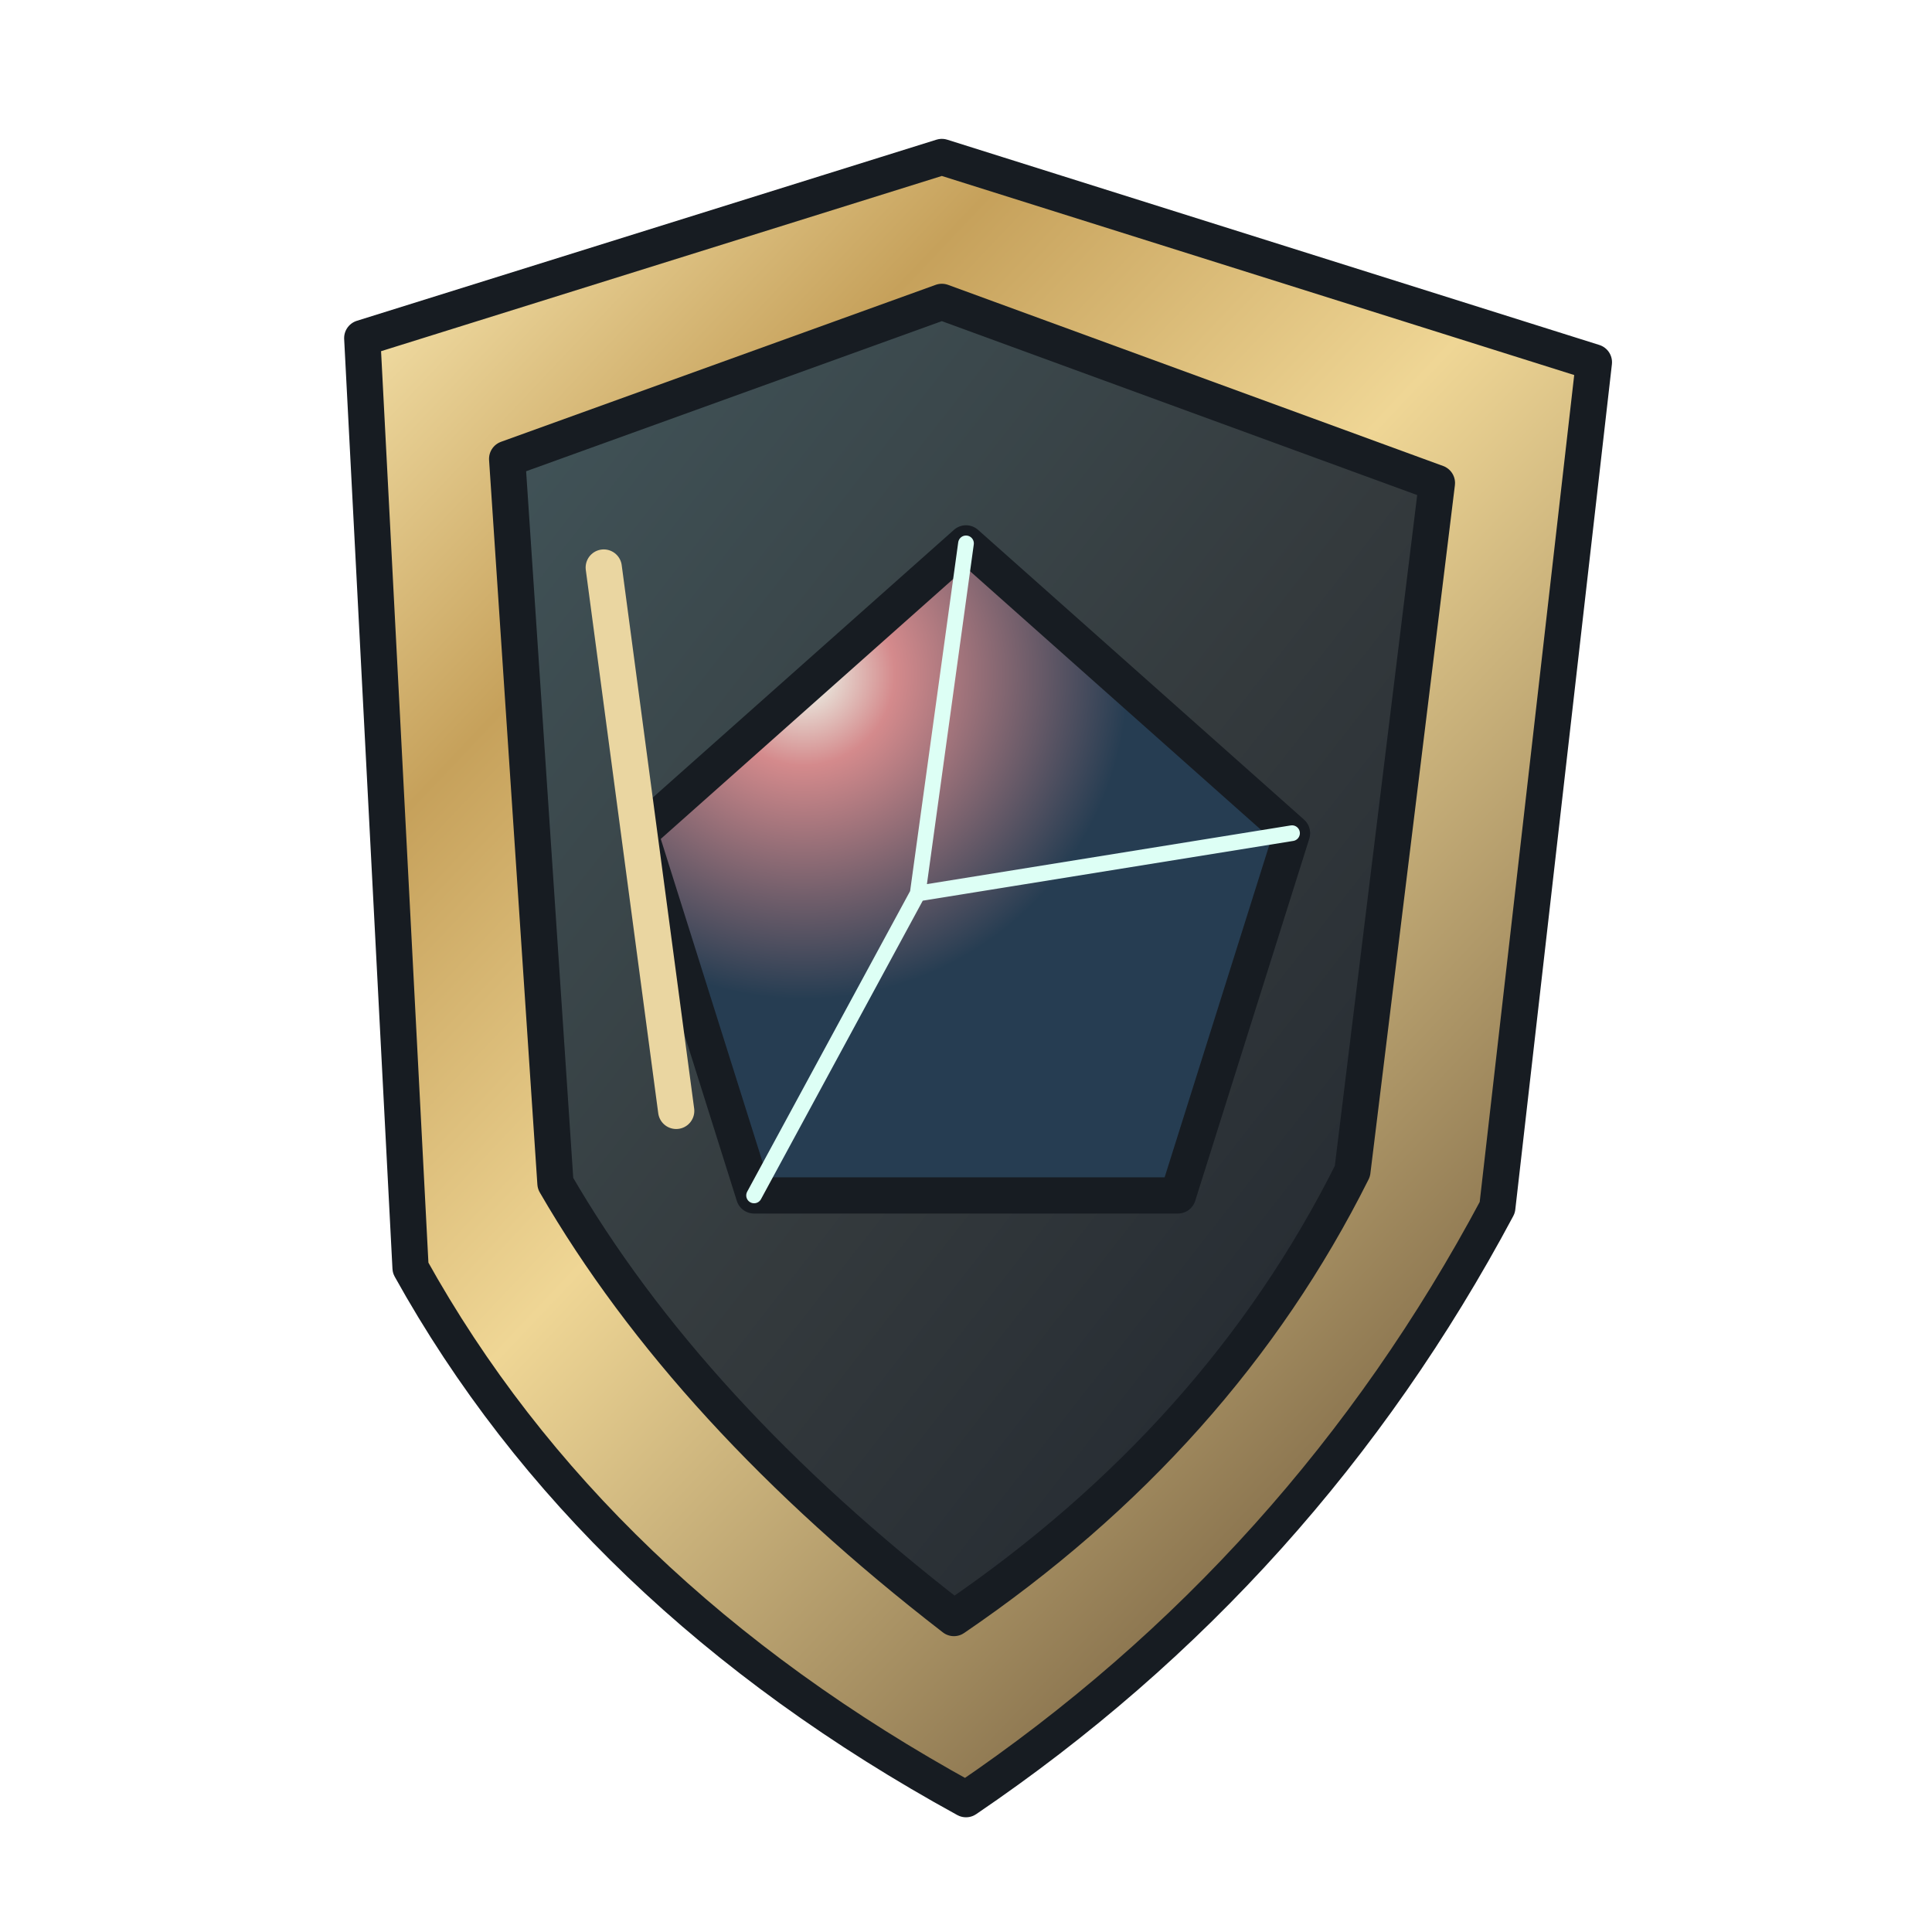
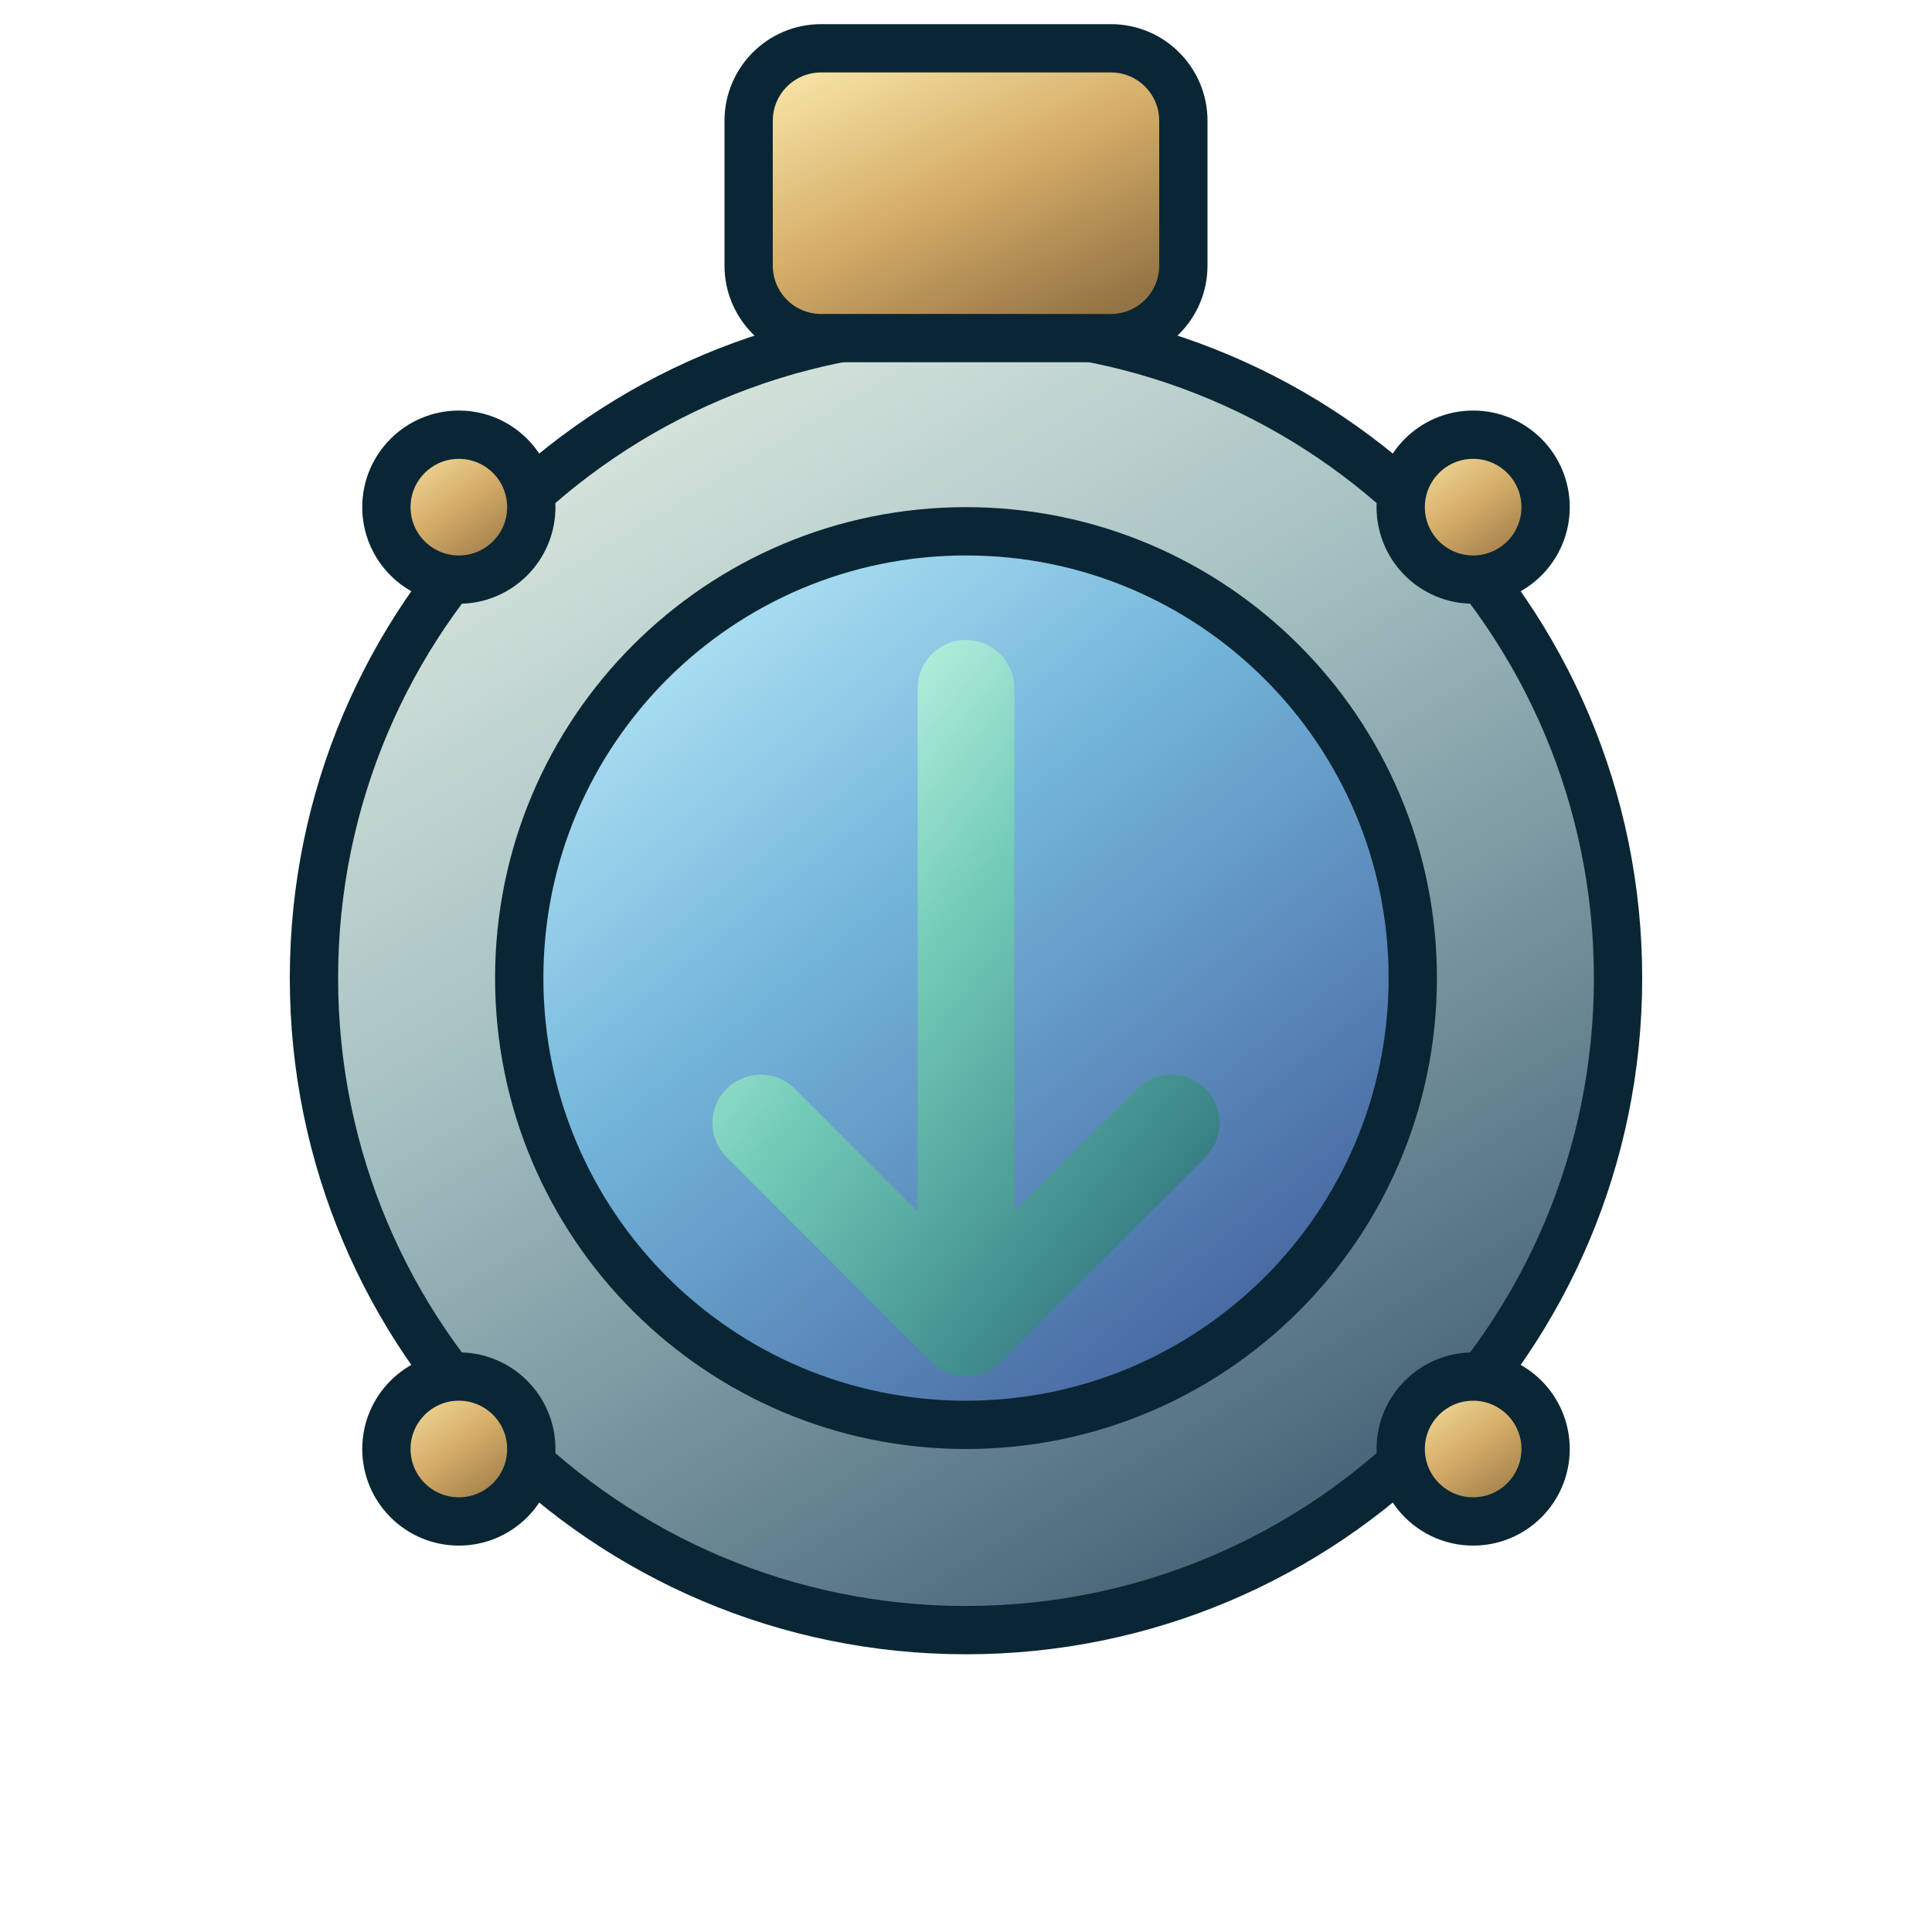
- <svg xmlns="http://www.w3.org/2000/svg" viewBox="0 0 160 160">
+ <svg xmlns="http://www.w3.org/2000/svg" viewBox="0 0 160 160" role="img">
  <defs>
-     <linearGradient id="metal" x2=".8" y2="1">
-       <stop stop-color="#fff0bb" />
-       <stop offset=".26" stop-color="#c6a15b" />
-       <stop offset=".5" stop-color="#efd695" />
-       <stop offset="1" stop-color="#685337" />
+     <linearGradient id="steel" x2=".6" y2="1">
+       <stop stop-color="#edf6e9" />
+       <stop offset=".48" stop-color="#a4bfc1" />
+       <stop offset="1" stop-color="#49677a" />
    </linearGradient>
-     <linearGradient id="leather" x2=".9" y2="1">
-       <stop stop-color="#42565b" />
-       <stop offset=".55" stop-color="#343a3d" />
-       <stop offset="1" stop-color="#20262e" />
+     <linearGradient id="mint" x2=".8" y2="1">
+       <stop stop-color="#d2ffee" />
+       <stop offset=".45" stop-color="#73ccb8" />
+       <stop offset="1" stop-color="#347d83" />
    </linearGradient>
-     <linearGradient id="paper" x2=".7" y2="1">
-       <stop stop-color="#f2e4bc" />
-       <stop offset=".5" stop-color="#c6b88f" />
-       <stop offset="1" stop-color="#807960" />
+     <linearGradient id="gold" x2=".7" y2="1">
+       <stop stop-color="#fff1b4" />
+       <stop offset=".55" stop-color="#d5ad68" />
+       <stop offset="1" stop-color="#947344" />
    </linearGradient>
-     <linearGradient id="glass" x2=".7" y2="1">
-       <stop stop-color="#bad3d0" />
-       <stop offset=".25" stop-color="#618b91" />
-       <stop offset=".55" stop-color="#344e65" />
-       <stop offset="1" stop-color="#233344" />
+     <linearGradient id="blue" x2=".8" y2="1">
+       <stop stop-color="#c9f5ff" />
+       <stop offset=".45" stop-color="#73b5da" />
+       <stop offset="1" stop-color="#425e9a" />
    </linearGradient>
-     <radialGradient id="gem" cx=".25" cy=".2">
-       <stop stop-color="#effff2" />
-       <stop offset=".28" stop-color="#d48a8c" />
-       <stop offset="1" stop-color="#263d52" />
-     </radialGradient>
  </defs>
  <g stroke-linejoin="round">
-     <path d="M30 28 78 13 132 30 124 100Q108 130 80 149Q49 132 34 105Z" fill="url(#metal)" stroke="#171c22" stroke-width="3" stroke-linejoin="round" stroke-linecap="round" />
-     <path d="M42 38 78 25 119 40 112 97Q101 119 79 134Q57 117 46 98Z" fill="url(#leather)" stroke="#171c22" stroke-width="3" stroke-linejoin="round" stroke-linecap="round" />
-     <path d="M80 45 107 69 97.55 99 62.45 99 53 69Z" fill="url(#gem)" stroke="#171c22" stroke-width="3" stroke-linejoin="round" stroke-linecap="round" />
-     <path d="M80 45 76 74 62.45 99M76 74 107 69" fill="none" stroke="#ddfff5" stroke-width="1.3" stroke-linejoin="round" stroke-linecap="round" />
-     <path d="M50 47 56 92" fill="none" stroke="#ead6a1" stroke-width="3" stroke-linejoin="round" stroke-linecap="round" />
+     <circle cx="80" cy="81" r="54" fill="url(#steel)" stroke="#0a2634" stroke-width="4" />
+     <circle cx="80" cy="81" r="37" fill="url(#blue)" stroke="#0a2634" stroke-width="4" />
+     <rect x="62" y="4" width="36" height="24" rx="6" fill="url(#gold)" stroke="#0a2634" stroke-width="4" />
+     <path d="M80 57 80 108M63 93 80 110 97 93" fill="none" stroke="url(#mint)" stroke-width="8" stroke-linecap="round" stroke-linejoin="round" />
+     <circle cx="38" cy="42" r="6" fill="url(#gold)" stroke="#0a2634" stroke-width="4" />
+     <circle cx="122" cy="42" r="6" fill="url(#gold)" stroke="#0a2634" stroke-width="4" />
+     <circle cx="38" cy="120" r="6" fill="url(#gold)" stroke="#0a2634" stroke-width="4" />
+     <circle cx="122" cy="120" r="6" fill="url(#gold)" stroke="#0a2634" stroke-width="4" />
  </g>
</svg>
